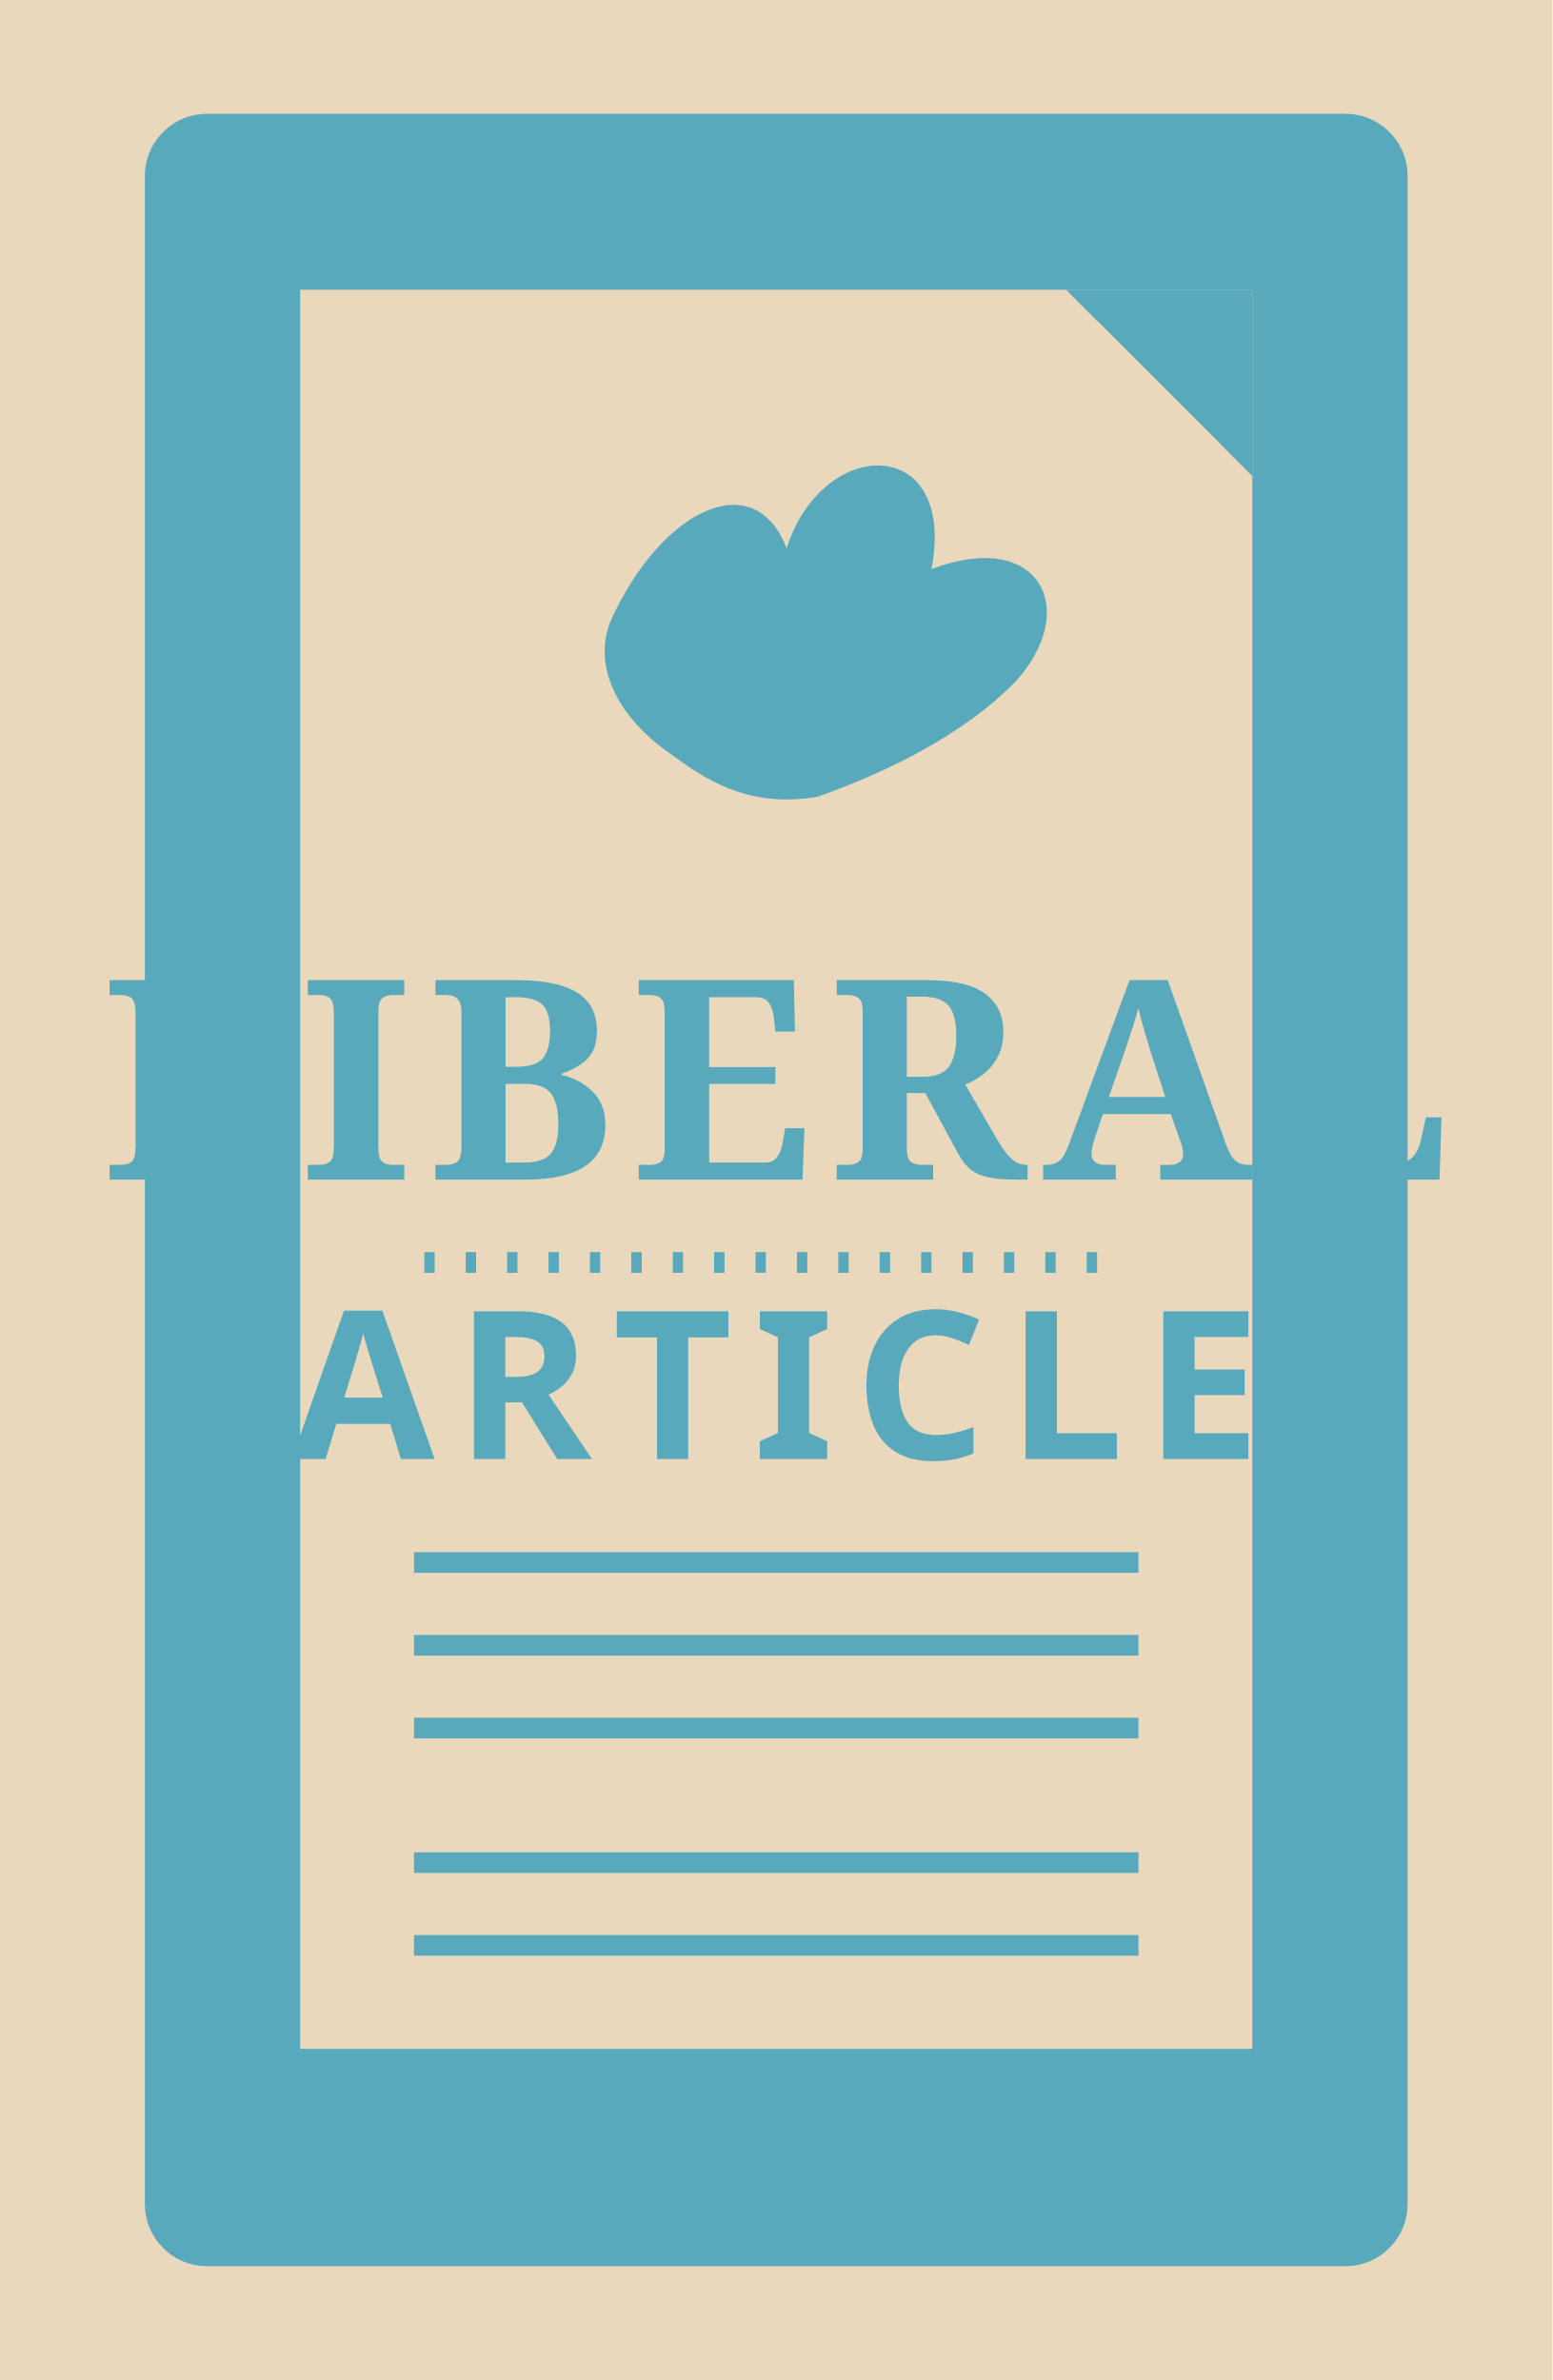
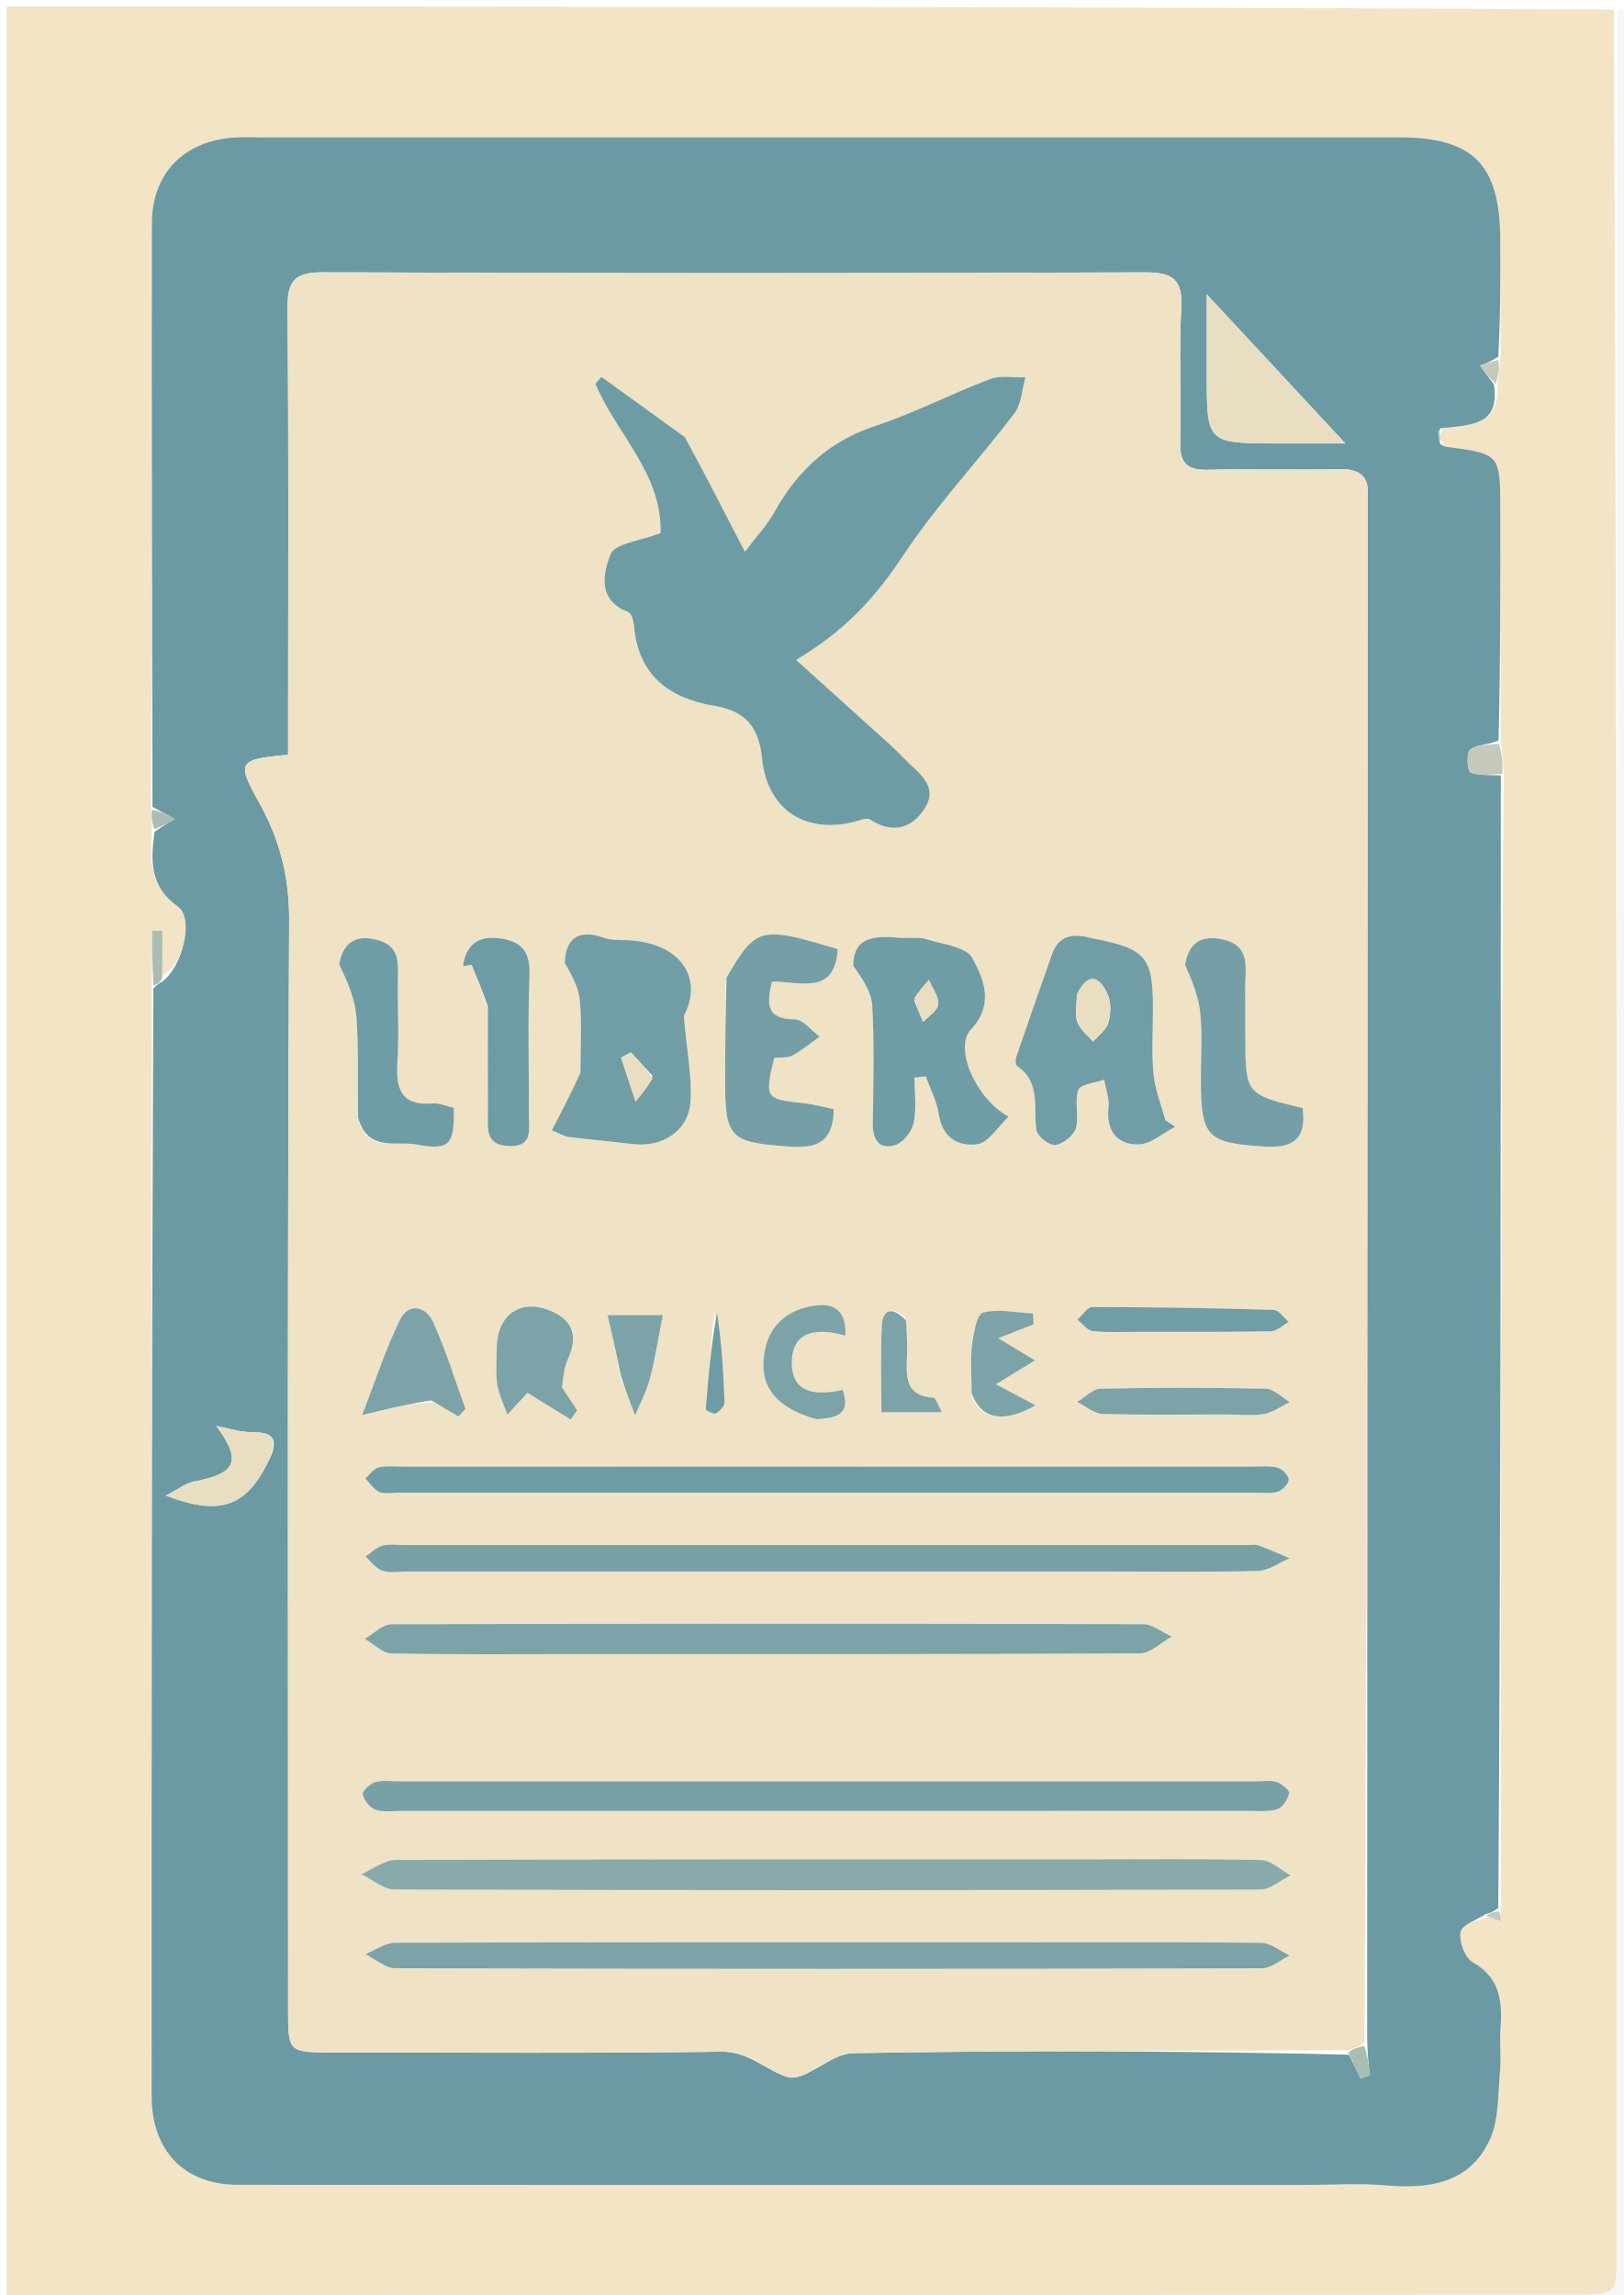
- <svg xmlns="http://www.w3.org/2000/svg" width="300" height="460" viewBox="0 0 300 460">
-   <rect width="300" height="460" fill="#ead8bd" />
-   <rect x="28" y="22" width="244" height="416" rx="12" fill="#59a9bc" />
-   <rect x="58" y="56" width="184" height="340" fill="#ead8bd" />
-   <polygon points="206,56 242,56 242,92" fill="#59a9bc" />
-   <polygon points="212,62 236,86 212,86" fill="#ead8bd" />
-   <path d="M118 120 C128 98,146 90,152 106 C159 84,185 84,180 110 C201 102,209 118,196 132 C186 142,172 149,158 154 C146 156,138 152,130 146 C121 140,114 130,118 120 Z" fill="#59a9bc" />
-   <text x="150" y="228" text-anchor="middle" fill="#59a9bc" font-size="54" font-family="Georgia, serif" font-weight="700" letter-spacing="3">LIBERAL</text>
-   <line x1="82" y1="244" x2="218" y2="244" stroke="#59a9bc" stroke-width="4" stroke-dasharray="2 6" />
-   <text x="150" y="282" text-anchor="middle" fill="#59a9bc" font-size="40" font-family="Avenir Next, Trebuchet MS, sans-serif" font-weight="700" letter-spacing="4">ARTICLE</text>
-   <line x1="80" y1="302" x2="220" y2="302" stroke="#59a9bc" stroke-width="4" />
-   <line x1="80" y1="318" x2="220" y2="318" stroke="#59a9bc" stroke-width="4" />
-   <line x1="80" y1="334" x2="220" y2="334" stroke="#59a9bc" stroke-width="4" />
-   <line x1="80" y1="360" x2="220" y2="360" stroke="#59a9bc" stroke-width="4" />
-   <line x1="80" y1="376" x2="220" y2="376" stroke="#59a9bc" stroke-width="4" />
+ <svg xmlns="http://www.w3.org/2000/svg" version="1.1" id="Layer_1" x="0px" y="0px" width="100%" viewBox="0 0 249 352" enable-background="new 0 0 249 352" xml:space="preserve">
+   <path fill="#F3E4C5" opacity="1" stroke="none" d=" M1,352   C1,235.086 1,118.171 1,1   C83.021,1 165.042,1 247.533,1.469   C248.005,116.342 248.005,230.746 248.005,345.15   C248.005,351.975 248,351.98 241.299,351.981   C161.199,351.988 81.1,351.994 1,352  M23.285,152.121   C23.271,208.593 23.243,265.064 23.257,321.535   C23.26,329.905 28.304,335.093 36.444,335.098   C91.083,335.128 145.722,335.115 200.361,335.116   C204.374,335.116 208.412,334.831 212.395,335.18   C219.135,335.771 225.363,334.939 228.482,328.206   C229.915,325.111 229.719,321.223 230.064,317.676   C230.273,315.53 229.97,313.338 230.13,311.185   C230.44,307.03 230.128,303.39 225.875,300.963   C224.677,300.279 223.742,297.766 224.005,296.336   C224.209,295.229 226.472,294.502 228.083,294.086   C228.778,294.278 229.473,294.47 230.167,294.663   C230.199,294.135 230.231,293.608 230.174,292.138   C230.177,234.402 230.18,176.667 230.631,118.451   C230.502,116.996 230.373,115.541 230.163,113.142   C230.143,101.541 230.117,89.94 230.104,78.339   C230.094,69.606 230.102,69.609 221.803,68.531   C221.493,68.49 221.208,68.258 220.947,67.35   C220.914,66.841 220.881,66.331 221.514,65.398   C225.643,65.149 230.103,65.293 229.638,58.71   C229.83,57.551 230.022,56.391 230.156,54.267   C230.137,48.436 230.121,42.604 230.099,36.772   C230.056,25.195 225.97,21.063 214.504,21.062   C156.184,21.056 97.865,21.059 39.546,21.06   C38.379,21.06 37.21,21.016 36.047,21.085   C28.303,21.548 23.302,26.487 23.288,34.289   C23.235,64.114 23.34,93.938 23.165,124.618   C23.236,125.49 23.306,126.362 23.297,128.071   C23.051,132.276 23.09,136.072 27.259,139.027   C29.869,140.877 27.949,148.332 24.899,149.605   C24.899,147.312 24.899,145.019 24.899,142.727   C24.382,142.743 23.864,142.759 23.347,142.775   C23.347,145.588 23.347,148.402 23.285,152.121  z" />
+   <path fill="#F5F6F7" opacity="1" stroke="none" d=" M1,352.5   C81.1,351.994 161.199,351.988 241.299,351.981   C248,351.98 248.005,351.975 248.005,345.15   C248.005,230.746 248.005,116.342 248.002,1.469   C248.667,1.333 249.784,1.548 249.909,2.024   C250.196,3.115 250,4.333 250,5.5   C250,121.333 250,237.167 250,353   C167,353 84,353 1,352.5  z" />
+   <path fill="#6B9AA4" opacity="1" stroke="none" d=" M230.183,118.931   C230.18,176.667 230.177,234.402 229.801,292.652   C228.892,293.313 228.356,293.459 227.819,293.606   C226.472,294.502 224.209,295.229 224.005,296.336   C223.742,297.766 224.677,300.279 225.875,300.963   C230.128,303.39 230.44,307.03 230.13,311.185   C229.97,313.338 230.273,315.53 230.064,317.676   C229.719,321.223 229.915,325.111 228.482,328.206   C225.363,334.939 219.135,335.771 212.395,335.18   C208.412,334.831 204.374,335.116 200.361,335.116   C145.722,335.115 91.083,335.128 36.444,335.098   C28.304,335.093 23.26,329.905 23.257,321.535   C23.243,265.064 23.271,208.593 23.521,151.623   C24.126,150.939 24.496,150.753 24.865,150.567   C27.949,148.332 29.869,140.877 27.259,139.027   C23.09,136.072 23.051,132.276 23.691,127.6   C24.999,126.626 25.913,126.123 26.827,125.62   C25.68,125.001 24.533,124.382 23.385,123.763   C23.34,93.938 23.235,64.114 23.288,34.289   C23.302,26.487 28.303,21.548 36.047,21.085   C37.21,21.016 38.379,21.06 39.546,21.06   C97.865,21.059 156.184,21.056 214.504,21.062   C225.97,21.063 230.056,25.195 230.099,36.772   C230.121,42.604 230.137,48.436 229.796,54.719   C228.615,55.47 227.794,55.771 226.973,56.071   C227.692,57.042 228.411,58.014 229.129,58.985   C230.103,65.293 225.643,65.149 220.909,65.692   C220.506,66.696 220.708,67.405 220.911,68.115   C221.208,68.258 221.493,68.49 221.803,68.531   C230.102,69.609 230.094,69.606 230.104,78.339   C230.117,89.94 230.143,101.541 229.83,113.582   C228.113,114.302 226.397,114.195 225.466,114.999   C224.866,115.516 225.048,118.254 225.53,118.457   C226.902,119.037 228.608,118.829 230.183,118.931  M206.892,315.141   C207.484,316.348 208.077,317.556 208.669,318.763   C209.139,318.604 209.609,318.446 210.079,318.288   C209.913,316.758 209.747,315.228 209.684,312.808   C209.708,234.15 209.732,155.493 209.755,76.835   C209.755,76.668 209.738,76.5 209.754,76.335   C210.078,73.094 208.608,71.89 205.383,71.962   C198.721,72.111 192.049,71.876 185.388,72.056   C182.196,72.142 180.916,71.17 181.016,67.817   C181.22,60.991 180.797,54.138 181.174,47.327   C181.423,42.823 179.884,41.759 175.538,41.775   C133.543,41.933 91.547,41.945 49.552,41.763   C44.942,41.743 44.055,43.274 44.095,47.495   C44.294,68.325 44.186,89.157 44.186,109.988   C44.186,111.936 44.186,113.884 44.186,115.764   C36.504,116.453 36.259,116.86 39.718,123.046   C42.863,128.67 44.382,134.401 44.348,141.097   C44.062,196.756 44.185,252.418 44.187,308.079   C44.187,314.797 44.194,314.801 51.108,314.802   C70.94,314.804 90.773,314.953 110.601,314.684   C114.908,314.626 117.477,317.56 120.763,318.558   C123.461,319.378 127.368,314.967 130.775,314.909   C156.089,314.475 181.413,314.55 206.892,315.141  M196.488,68.016   C200.183,68.016 203.877,68.016 206.338,68.016   C199.53,60.69 192.586,53.216 185.086,45.146   C185.086,49.702 185.086,53.624 185.086,57.547   C185.086,68.016 185.086,68.016 196.488,68.016  M41.645,223.135   C42.655,220.348 41.43,219.665 38.784,219.675   C36.844,219.682 34.902,219.027 33.177,218.708   C37.086,224.014 36.332,225.994 29.844,227.211   C28.529,227.457 27.347,228.414 25.43,229.385   C34.071,232.67 38.021,231.055 41.645,223.135  z" />
+   <path fill="#C4C9B9" opacity="1" stroke="none" d=" M230.407,118.691   C228.608,118.829 226.902,119.037 225.53,118.457   C225.048,118.254 224.866,115.516 225.466,114.999   C226.397,114.195 228.113,114.302 229.87,114.054   C230.373,115.541 230.502,116.996 230.407,118.691  z" />
+   <path fill="#A9BDB3" opacity="1" stroke="none" d=" M24.882,150.086   C24.496,150.753 24.126,150.939 23.552,151.17   C23.347,148.402 23.347,145.588 23.347,142.775   C23.864,142.759 24.382,142.743 24.899,142.727   C24.899,145.019 24.899,147.312 24.882,150.086  z" />
+   <path fill="#C4C9B9" opacity="1" stroke="none" d=" M229.384,58.848   C228.411,58.014 227.692,57.042 226.973,56.071   C227.794,55.771 228.615,55.47 229.825,55.201   C230.022,56.391 229.83,57.551 229.384,58.848  z" />
+   <path fill="#A9BDB3" opacity="1" stroke="none" d=" M23.275,124.19   C24.533,124.382 25.68,125.001 26.827,125.62   C25.913,126.123 24.999,126.626 23.731,127.182   C23.306,126.362 23.236,125.49 23.275,124.19  z" />
+   <path fill="#C4C9B9" opacity="1" stroke="none" d=" M227.951,293.846   C228.356,293.459 228.892,293.313 229.846,293.123   C230.231,293.608 230.199,294.135 230.167,294.663   C229.473,294.47 228.778,294.278 227.951,293.846  z" />
+   <path fill="#C4C9B9" opacity="1" stroke="none" d=" M220.929,67.732   C220.708,67.405 220.506,66.696 220.576,65.904   C220.881,66.331 220.914,66.841 220.929,67.732  z" />
+   <path fill="#F0E2C4" opacity="1" stroke="none" d=" M206.733,314.464   C181.413,314.55 156.089,314.475 130.775,314.909   C127.368,314.967 123.461,319.378 120.763,318.558   C117.477,317.56 114.908,314.626 110.601,314.684   C90.773,314.953 70.94,314.804 51.108,314.802   C44.194,314.801 44.187,314.797 44.187,308.079   C44.185,252.418 44.062,196.756 44.348,141.097   C44.382,134.401 42.863,128.67 39.718,123.046   C36.259,116.86 36.504,116.453 44.186,115.764   C44.186,113.884 44.186,111.936 44.186,109.988   C44.186,89.157 44.294,68.325 44.095,47.495   C44.055,43.274 44.942,41.743 49.552,41.763   C91.547,41.945 133.543,41.933 175.538,41.775   C179.884,41.759 181.423,42.823 181.174,47.327   C180.797,54.138 181.22,60.991 181.016,67.817   C180.916,71.17 182.196,72.142 185.388,72.056   C192.049,71.876 198.721,72.111 205.383,71.962   C208.608,71.89 210.078,73.094 209.754,76.335   C209.738,76.5 209.755,76.668 209.755,76.835   C209.732,155.493 209.708,234.15 209.276,313.331   C208.157,314.058 207.445,314.261 206.733,314.464  M104.721,66.818   C100.56,63.812 96.398,60.805 92.236,57.799   C91.93,58.155 91.624,58.51 91.318,58.865   C94.522,66.544 101.591,72.65 101.304,81.771   C100.884,81.907 100.728,81.948 100.579,82.007   C98.163,82.958 94.319,83.333 93.651,84.99   C92.496,87.853 91.565,92.061 96.338,93.868   C96.844,94.06 97.177,95.239 97.24,95.989   C97.87,103.576 102.641,107.106 109.531,108.252   C114.333,109.05 116.387,111.469 116.892,116.4   C117.719,124.464 123.916,128.153 131.64,125.866   C132.218,125.694 133.04,125.428 133.432,125.686   C136.661,127.812 139.577,127.255 141.649,124.268   C144.194,120.597 140.893,118.62 138.764,116.426   C137.953,115.591 137.123,114.771 136.26,113.99   C131.666,109.83 127.058,105.684 122.108,101.221   C129.874,96.566 134.433,91.383 138.485,85.259   C143.565,77.582 149.961,70.785 155.559,63.433   C156.666,61.979 156.735,59.735 157.283,57.855   C155.436,57.931 153.414,57.544 151.774,58.166   C145.872,60.401 140.224,63.355 134.245,65.326   C127.163,67.661 122.337,72.159 118.799,78.492   C117.647,80.554 115.978,82.328 114.25,84.627   C110.983,78.28 108.142,72.763 104.721,66.818  M165.5,285.178   C130.56,285.178 95.619,285.145 60.68,285.275   C58.922,285.281 57.17,286.695 55.415,287.454   C57.117,288.275 58.816,289.806 60.521,289.811   C104.778,289.942 149.036,289.938 193.293,289.818   C194.844,289.814 196.391,288.396 197.94,287.636   C196.444,286.817 194.966,285.326 193.451,285.288   C184.472,285.065 175.485,285.178 165.5,285.178  M128.5,277.761   C149.493,277.761 170.486,277.764 191.48,277.753   C192.975,277.752 194.56,277.918 195.932,277.476   C196.741,277.215 197.518,275.971 197.707,275.047   C197.8,274.594 196.609,273.598 195.831,273.324   C194.937,273.009 193.857,273.205 192.858,273.204   C148.872,273.202 104.886,273.201 60.9,273.206   C59.735,273.206 58.492,273.025 57.431,273.374   C56.665,273.627 55.532,274.757 55.644,275.251   C55.847,276.15 56.715,277.27 57.56,277.562   C58.76,277.977 60.19,277.756 61.521,277.757   C83.514,277.762 105.507,277.76 128.5,277.761  M89.5,253.701   C117.946,253.701 146.391,253.745 174.836,253.585   C176.468,253.576 178.091,251.909 179.719,251.013   C178.254,250.353 176.791,249.119 175.324,249.115   C136.898,249.009 98.472,249.006 60.046,249.128   C58.673,249.132 57.305,250.581 55.934,251.357   C57.308,252.138 58.667,253.567 60.057,253.596   C69.534,253.795 79.018,253.7 89.5,253.701  M113.5,224.946   C96.351,224.946 79.201,224.945 62.052,224.948   C60.721,224.948 59.342,224.78 58.075,225.074   C57.307,225.253 56.712,226.173 56.039,226.76   C56.742,227.477 57.327,228.469 58.18,228.835   C59.027,229.2 60.144,228.945 61.143,228.945   C104.932,228.947 148.721,228.947 192.51,228.942   C193.674,228.942 194.912,229.123 195.978,228.784   C196.706,228.552 197.681,227.544 197.656,226.918   C197.629,226.263 196.632,225.286 195.895,225.1   C194.638,224.781 193.253,224.949 191.922,224.949   C166.114,224.945 140.307,224.946 113.5,224.946  M154.5,297.893   C123.197,297.894 91.894,297.868 60.591,297.972   C59.07,297.977 57.553,299.11 56.034,299.718   C57.57,300.473 59.105,301.885 60.643,301.889   C104.934,302.006 149.224,302.002 193.515,301.895   C194.947,301.892 196.376,300.611 197.807,299.925   C196.359,299.249 194.918,298.003 193.462,297.986   C180.81,297.83 168.154,297.894 154.5,297.893  M170.5,241.033   C177.991,241.032 185.486,241.149 192.972,240.939   C194.598,240.894 196.191,239.676 197.799,238.999   C196.193,238.325 194.6,237.614 192.97,237.002   C192.532,236.838 191.98,236.976 191.481,236.976   C148.364,236.976 105.246,236.976 62.129,236.977   C60.964,236.977 59.738,236.769 58.652,237.066   C57.702,237.326 56.911,238.161 56.049,238.743   C56.909,239.496 57.658,240.597 58.656,240.914   C59.868,241.299 61.291,241.031 62.622,241.031   C98.248,241.033 133.874,241.033 170.5,241.033  M89.023,164.983   C87.593,167.712 86.163,170.442 84.641,173.347   C85.938,173.89 86.523,174.292 87.149,174.37   C90.448,174.78 93.76,175.072 97.06,175.471   C101.599,176.021 105.589,173.474 105.899,168.99   C106.158,165.234 105.36,161.405 104.876,155.831   C107.897,150.208 104.603,144.532 96.08,144.201   C94.918,144.156 93.679,144.214 92.616,143.833   C88.602,142.394 86.723,144.051 86.612,147.721   C87.798,149.681 88.781,151.601 88.947,153.589   C89.239,157.064 89.029,160.581 89.023,164.983  M166.932,143.837   C164.335,143.034 162.33,143.607 161.358,146.348   C159.501,151.578 157.671,156.819 155.876,162.071   C155.728,162.502 155.735,163.333 155.99,163.505   C159.723,166.027 158.416,169.932 158.974,173.376   C159.126,174.315 160.979,175.735 161.87,175.613   C163.054,175.45 164.678,174.172 165.003,173.052   C165.538,171.202 164.747,168.936 165.391,167.163   C165.713,166.277 167.972,166.094 169.354,165.593   C169.596,167.03 170.167,168.502 170.015,169.896   C169.62,173.495 171.371,175.574 174.619,175.526   C176.507,175.497 178.371,173.776 180.245,172.816   C179.739,172.481 179.234,172.146 178.728,171.811   C178.096,169.448 177.14,167.116 176.912,164.715   C176.597,161.413 176.838,158.059 176.831,154.728   C176.815,146.694 175.822,145.519 166.932,143.837  M137.68,143.828   C134.128,143.469 130.884,143.628 130.865,148.119   C132.247,150.093 133.663,152.134 133.778,154.247   C134.101,160.221 133.958,166.226 133.861,172.217   C133.82,174.714 134.748,176.368 137.258,175.645   C138.48,175.292 139.848,173.565 140.127,172.243   C140.599,170.015 140.256,167.614 140.256,165.285   C140.837,165.221 141.417,165.157 141.997,165.094   C142.685,167.036 143.695,168.931 143.989,170.931   C144.525,174.565 147.07,175.906 149.935,175.488   C151.605,175.244 152.968,172.889 154.698,171.269   C149.518,168.445 146.328,160.615 148.89,157.934   C152.508,154.148 150.91,150.188 149.136,146.953   C148.179,145.207 144.561,144.835 142.078,144.053   C141.005,143.715 139.765,143.906 137.68,143.828  M111.318,150.355   C111.28,155.349 111.218,160.343 111.21,165.338   C111.195,174.701 111.85,175.226 121.385,175.873   C125.482,176.15 127.815,174.954 127.88,170.12   C126.349,169.811 124.779,169.366 123.18,169.194   C117.368,168.57 117.266,168.458 118.741,162.254   C119.628,162.154 120.733,162.304 121.534,161.88   C123.018,161.095 124.324,159.975 125.705,158.994   C124.438,158.064 123.178,156.356 121.904,156.345   C117.359,156.307 117.631,153.863 118.41,150.541   C122.636,150.524 128.042,152.77 128.489,145.577   C116.58,141.994 115.986,142.134 111.318,150.355  M190.997,154.552   C190.998,153.055 190.932,151.555 191.012,150.062   C191.164,147.25 191.078,144.827 187.453,144.07   C183.803,143.307 182.209,145.033 181.764,148.014   C182.861,150.46 183.842,152.926 184.097,155.465   C184.426,158.759 184.175,162.111 184.177,165.438   C184.181,174.473 185.116,175.301 193.982,175.863   C198.624,176.158 200.384,174.4 199.779,169.952   C190.997,167.846 190.997,167.846 190.997,158.52   C190.997,157.522 190.997,156.524 190.997,154.552  M55.016,171.906   C56.435,176.747 60.752,174.951 63.85,175.535   C68.966,176.501 69.732,175.566 69.597,169.916   C68.537,169.685 67.404,169.165 66.319,169.25   C61.701,169.614 60.694,167.207 60.948,163.151   C61.217,158.85 60.966,154.519 61.026,150.202   C61.064,147.479 61.29,144.955 57.62,144.1   C53.911,143.235 52.488,145.236 52.025,147.934   C53.338,150.601 54.476,153.308 54.675,156.083   C55.031,161.04 54.822,166.038 55.016,171.906  M74.824,154.826   C74.824,160.137 74.812,165.448 74.829,170.759   C74.836,173.057 74.379,175.599 77.962,175.773   C81.809,175.96 81.105,173.251 81.114,171.025   C81.145,163.889 80.931,156.744 81.209,149.618   C81.347,146.084 80.128,144.403 76.713,143.93   C73.192,143.442 71.484,144.994 71.001,148.187   C71.442,148.112 71.883,148.037 72.324,147.962   C73.158,149.948 73.991,151.934 74.824,154.826  M85.968,212.526   C86.351,211.121 86.566,209.641 87.153,208.327   C88.43,205.468 88.153,203.009 85.308,201.472   C80.373,198.807 76.21,201.305 76.192,206.779   C76.187,208.612 75.981,210.477 76.254,212.269   C76.499,213.882 77.276,215.415 77.818,216.983   C78.935,215.762 80.053,214.542 80.895,213.622   C82.86,214.838 85.188,216.278 87.517,217.719   C87.851,217.254 88.184,216.789 88.518,216.325   C87.814,215.24 87.111,214.155 85.968,212.526  M66.48,215.033   C67.76,215.773 69.04,216.514 70.32,217.254   C70.678,216.867 71.036,216.479 71.395,216.092   C69.762,211.621 68.366,207.043 66.403,202.723   C65.324,200.348 62.675,199.761 61.377,202.373   C59.154,206.846 57.63,211.667 55.546,217.026   C59.702,216.03 62.782,215.291 66.48,215.033  M188.442,216.945   C190.263,216.944 192.126,217.184 193.889,216.866   C195.259,216.62 196.503,215.678 197.803,215.046   C196.583,214.331 195.376,213.024 194.142,212.997   C185.706,212.814 177.263,212.814 168.828,212.993   C167.604,213.019 166.407,214.318 165.197,215.027   C166.496,215.666 167.778,216.814 169.096,216.857   C175.213,217.054 181.339,216.944 188.442,216.945  M125.607,217.731   C128.309,217.518 130.549,216.94 129.231,213.181   C125.229,214.072 121.414,213.775 121.443,208.994   C121.473,204.073 125.308,203.608 129.664,204.864   C129.859,200.247 127.121,199.799 124.238,200.372   C120.074,201.2 117.557,203.96 117.133,208.276   C116.675,212.942 119.245,215.965 125.607,217.731  M149.03,214.207   C150.558,217.752 153.878,218.318 158.827,215.541   C156.765,214.45 154.959,213.493 152.738,212.317   C154.999,210.938 156.591,209.967 158.744,208.653   C156.462,207.279 155.093,206.454 153.103,205.256   C155.489,204.315 157.008,203.715 158.527,203.116   C158.496,202.563 158.466,202.009 158.435,201.456   C155.858,201.327 153.153,200.702 150.766,201.315   C149.819,201.558 149.302,204.513 149.083,206.294   C148.801,208.587 149.016,210.94 149.03,214.207  M175.54,204.269   C181.999,204.264 188.46,204.317 194.917,204.186   C195.842,204.167 196.748,203.256 197.663,202.758   C196.894,202.112 196.14,200.926 195.352,200.902   C186.089,200.626 176.821,200.476 167.555,200.467   C166.783,200.466 166.01,201.732 165.237,202.409   C166.026,203.022 166.766,204.07 167.612,204.163   C169.903,204.416 172.24,204.262 175.54,204.269  M95.218,211.416   C95.947,213.305 96.675,215.194 97.403,217.083   C98.175,215.218 99.159,213.409 99.668,211.475   C100.464,208.451 100.939,205.342 101.66,201.711   C99.171,201.711 95.683,201.711 93.186,201.711   C93.96,205.057 94.589,207.779 95.218,211.416  M138.844,202.097   C136.836,200.27 135.377,200.786 135.247,203.381   C135.024,207.8 135.185,212.238 135.185,216.598   C138.599,216.598 141.243,216.598 144.468,216.598   C143.783,215.372 143.512,214.396 143.186,214.377   C138.757,214.124 138.977,211.052 139.103,207.944   C139.17,206.285 139.075,204.618 138.844,202.097  M109.551,201.218   C109.093,206.185 108.614,211.152 108.25,216.126   C108.235,216.329 109.49,216.96 109.809,216.78   C110.403,216.446 111.143,215.647 111.124,215.065   C110.975,210.515 110.66,205.971 109.551,201.218  z" />
+   <path fill="#E9DEC2" opacity="1" stroke="none" d=" M196,68.016   C185.086,68.016 185.086,68.016 185.086,57.547   C185.086,53.624 185.086,49.702 185.086,45.146   C192.586,53.216 199.53,60.69 206.338,68.016   C203.877,68.016 200.183,68.016 196,68.016  z" />
+   <path fill="#E9DEC2" opacity="1" stroke="none" d=" M41.434,223.456   C38.021,231.055 34.071,232.67 25.43,229.385   C27.347,228.414 28.529,227.457 29.844,227.211   C36.332,225.994 37.086,224.014 33.177,218.708   C34.902,219.027 36.844,219.682 38.784,219.675   C41.43,219.665 42.655,220.348 41.434,223.456  z" />
+   <path fill="#A9BDB3" opacity="1" stroke="none" d=" M206.813,314.803   C207.445,314.261 208.157,314.058 209.225,313.777   C209.747,315.228 209.913,316.758 210.079,318.288   C209.609,318.446 209.139,318.604 208.669,318.763   C208.077,317.556 207.484,316.348 206.813,314.803  z" />
+   <path fill="#6E9CA5" opacity="1" stroke="none" d=" M105.011,67.031   C108.142,72.763 110.983,78.28 114.25,84.627   C115.978,82.328 117.647,80.554 118.799,78.492   C122.337,72.159 127.163,67.661 134.245,65.326   C140.224,63.355 145.872,60.401 151.774,58.166   C153.414,57.544 155.436,57.931 157.283,57.855   C156.735,59.735 156.666,61.979 155.559,63.433   C149.961,70.785 143.565,77.582 138.485,85.259   C134.433,91.383 129.874,96.566 122.108,101.221   C127.058,105.684 131.666,109.83 136.26,113.99   C137.123,114.771 137.953,115.591 138.764,116.426   C140.893,118.62 144.194,120.597 141.649,124.268   C139.577,127.255 136.661,127.812 133.432,125.686   C133.04,125.428 132.218,125.694 131.64,125.866   C123.916,128.153 117.719,124.464 116.892,116.4   C116.387,111.469 114.333,109.05 109.531,108.252   C102.641,107.106 97.87,103.576 97.24,95.989   C97.177,95.239 96.844,94.06 96.338,93.868   C91.565,92.061 92.496,87.853 93.651,84.99   C94.319,83.333 98.163,82.958 100.579,82.007   C100.728,81.948 100.884,81.907 101.304,81.771   C101.591,72.65 94.522,66.544 91.318,58.865   C91.624,58.51 91.93,58.155 92.236,57.799   C96.398,60.805 100.56,63.812 105.011,67.031  z" />
+   <path fill="#88AAAB" opacity="1" stroke="none" d=" M166,285.178   C175.485,285.178 184.472,285.065 193.451,285.288   C194.966,285.326 196.444,286.817 197.94,287.636   C196.391,288.396 194.844,289.814 193.293,289.818   C149.036,289.938 104.778,289.942 60.521,289.811   C58.816,289.806 57.117,288.275 55.415,287.454   C57.17,286.695 58.922,285.281 60.68,285.275   C95.619,285.145 130.56,285.178 166,285.178  z" />
+   <path fill="#78A1A7" opacity="1" stroke="none" d=" M128,277.76   C105.507,277.76 83.514,277.762 61.521,277.757   C60.19,277.756 58.76,277.977 57.56,277.562   C56.715,277.27 55.847,276.15 55.644,275.251   C55.532,274.757 56.665,273.627 57.431,273.374   C58.492,273.025 59.735,273.206 60.9,273.206   C104.886,273.201 148.872,273.202 192.858,273.204   C193.857,273.205 194.937,273.009 195.831,273.324   C196.609,273.598 197.8,274.594 197.707,275.047   C197.518,275.971 196.741,277.215 195.932,277.476   C194.56,277.918 192.975,277.752 191.48,277.753   C170.486,277.764 149.493,277.761 128,277.76  z" />
+   <path fill="#7BA3A8" opacity="1" stroke="none" d=" M89,253.7   C79.018,253.7 69.534,253.795 60.057,253.596   C58.667,253.567 57.308,252.138 55.934,251.357   C57.305,250.581 58.673,249.132 60.046,249.128   C98.472,249.006 136.898,249.009 175.324,249.115   C176.791,249.119 178.254,250.353 179.719,251.013   C178.091,251.909 176.468,253.576 174.836,253.585   C146.391,253.745 117.946,253.701 89,253.7  z" />
+   <path fill="#6F9DA6" opacity="1" stroke="none" d=" M114,224.946   C140.307,224.946 166.114,224.945 191.922,224.949   C193.253,224.949 194.638,224.781 195.895,225.1   C196.632,225.286 197.629,226.263 197.656,226.918   C197.681,227.544 196.706,228.552 195.978,228.784   C194.912,229.123 193.674,228.942 192.51,228.942   C148.721,228.947 104.932,228.947 61.143,228.945   C60.144,228.945 59.027,229.2 58.18,228.835   C57.327,228.469 56.742,227.477 56.039,226.76   C56.712,226.173 57.307,225.253 58.075,225.074   C59.342,224.78 60.721,224.948 62.052,224.948   C79.201,224.945 96.351,224.946 114,224.946  z" />
+   <path fill="#7BA3A8" opacity="1" stroke="none" d=" M155,297.893   C168.154,297.894 180.81,297.83 193.462,297.986   C194.918,298.003 196.359,299.249 197.807,299.925   C196.376,300.611 194.947,301.892 193.515,301.895   C149.224,302.002 104.934,302.006 60.643,301.889   C59.105,301.885 57.57,300.473 56.034,299.718   C57.553,299.11 59.07,297.977 60.591,297.972   C91.894,297.868 123.197,297.894 155,297.893  z" />
+   <path fill="#78A1A7" opacity="1" stroke="none" d=" M170,241.033   C133.874,241.033 98.248,241.033 62.622,241.031   C61.291,241.031 59.868,241.299 58.656,240.914   C57.658,240.597 56.909,239.496 56.049,238.743   C56.911,238.161 57.702,237.326 58.652,237.066   C59.738,236.769 60.964,236.977 62.129,236.977   C105.246,236.976 148.364,236.976 191.481,236.976   C191.98,236.976 192.532,236.838 192.97,237.002   C194.6,237.614 196.193,238.325 197.799,238.999   C196.191,239.676 194.598,240.894 192.972,240.939   C185.486,241.149 177.991,241.032 170,241.033  z" />
+   <path fill="#719DA6" opacity="1" stroke="none" d=" M89.026,164.531   C89.029,160.581 89.239,157.064 88.947,153.589   C88.781,151.601 87.798,149.681 86.612,147.721   C86.723,144.051 88.602,142.394 92.616,143.833   C93.679,144.214 94.918,144.156 96.08,144.201   C104.603,144.532 107.897,150.208 104.876,155.831   C105.36,161.405 106.158,165.234 105.899,168.99   C105.589,173.474 101.599,176.021 97.06,175.471   C93.76,175.072 90.448,174.78 87.149,174.37   C86.523,174.292 85.938,173.89 84.641,173.347   C86.163,170.442 87.593,167.712 89.026,164.531  M100.077,164.998   C98.971,163.802 97.864,162.606 96.757,161.41   C96.255,161.675 95.753,161.94 95.251,162.205   C95.993,164.45 96.734,166.694 97.475,168.939   C98.361,167.89 99.246,166.84 100.077,164.998  z" />
+   <path fill="#719DA6" opacity="1" stroke="none" d=" M167.321,143.876   C175.822,145.519 176.815,146.694 176.831,154.728   C176.838,158.059 176.597,161.413 176.912,164.715   C177.14,167.116 178.096,169.448 178.728,171.811   C179.234,172.146 179.739,172.481 180.245,172.816   C178.371,173.776 176.507,175.497 174.619,175.526   C171.371,175.574 169.62,173.495 170.015,169.896   C170.167,168.502 169.596,167.03 169.354,165.593   C167.972,166.094 165.713,166.277 165.391,167.163   C164.747,168.936 165.538,171.202 165.003,173.052   C164.678,174.172 163.054,175.45 161.87,175.613   C160.979,175.735 159.126,174.315 158.974,173.376   C158.416,169.932 159.723,166.027 155.99,163.505   C155.735,163.333 155.728,162.502 155.876,162.071   C157.671,156.819 159.501,151.578 161.358,146.348   C162.33,143.607 164.335,143.034 167.321,143.876  M165.141,152.87   C165.145,154.183 164.826,155.612 165.245,156.776   C165.654,157.915 166.814,158.785 167.645,159.773   C168.46,158.811 169.674,157.963 169.99,156.858   C170.377,155.506 170.444,153.74 169.879,152.507   C168.782,150.115 167.089,148.633 165.141,152.87  z" />
+   <path fill="#6F9DA6" opacity="1" stroke="none" d=" M138.14,143.842   C139.765,143.906 141.005,143.715 142.078,144.053   C144.561,144.835 148.179,145.207 149.136,146.953   C150.91,150.188 152.508,154.148 148.89,157.934   C146.328,160.615 149.518,168.445 154.698,171.269   C152.968,172.889 151.605,175.244 149.935,175.488   C147.07,175.906 144.525,174.565 143.989,170.931   C143.695,168.931 142.685,167.036 141.997,165.094   C141.417,165.157 140.837,165.221 140.256,165.285   C140.256,167.614 140.599,170.015 140.127,172.243   C139.848,173.565 138.48,175.292 137.258,175.645   C134.748,176.368 133.82,174.714 133.861,172.217   C133.958,166.226 134.101,160.221 133.778,154.247   C133.663,152.134 132.247,150.093 130.865,148.119   C130.884,143.628 134.128,143.469 138.14,143.842  M140.226,153.497   C140.674,154.583 141.123,155.669 141.571,156.755   C142.394,155.858 143.805,155.014 143.891,154.051   C143.997,152.859 143.004,151.569 142.486,150.321   C141.736,151.117 140.985,151.913 140.226,153.497  z" />
+   <path fill="#749FA7" opacity="1" stroke="none" d=" M111.433,149.958   C115.986,142.134 116.58,141.994 128.489,145.577   C128.042,152.77 122.636,150.524 118.41,150.541   C117.631,153.863 117.359,156.307 121.904,156.345   C123.178,156.356 124.438,158.064 125.705,158.994   C124.324,159.975 123.018,161.095 121.534,161.88   C120.733,162.304 119.628,162.154 118.741,162.254   C117.266,168.458 117.368,168.57 123.18,169.194   C124.779,169.366 126.349,169.811 127.88,170.12   C127.815,174.954 125.482,176.15 121.385,175.873   C111.85,175.226 111.195,174.701 111.21,165.338   C111.218,160.343 111.28,155.349 111.433,149.958  z" />
+   <path fill="#749FA7" opacity="1" stroke="none" d=" M190.997,155.039   C190.997,156.524 190.997,157.522 190.997,158.52   C190.997,167.846 190.997,167.846 199.779,169.952   C200.384,174.4 198.624,176.158 193.982,175.863   C185.116,175.301 184.181,174.473 184.177,165.438   C184.175,162.111 184.426,158.759 184.097,155.465   C183.842,152.926 182.861,150.46 181.764,148.014   C182.209,145.033 183.803,143.307 187.453,144.07   C191.078,144.827 191.164,147.25 191.012,150.062   C190.932,151.555 190.998,153.055 190.997,155.039  z" />
+   <path fill="#6F9DA6" opacity="1" stroke="none" d=" M54.932,171.462   C54.822,166.038 55.031,161.04 54.675,156.083   C54.476,153.308 53.338,150.601 52.025,147.934   C52.488,145.236 53.911,143.235 57.62,144.1   C61.29,144.955 61.064,147.479 61.026,150.202   C60.966,154.519 61.217,158.85 60.948,163.151   C60.694,167.207 61.701,169.614 66.319,169.25   C67.404,169.165 68.537,169.685 69.597,169.916   C69.732,175.566 68.966,176.501 63.85,175.535   C60.752,174.951 56.435,176.747 54.932,171.462  z" />
+   <path fill="#6E9CA5" opacity="1" stroke="none" d=" M74.825,154.373   C73.991,151.934 73.158,149.948 72.324,147.962   C71.883,148.037 71.442,148.112 71.001,148.187   C71.484,144.994 73.192,143.442 76.713,143.93   C80.128,144.403 81.347,146.084 81.209,149.618   C80.931,156.744 81.145,163.889 81.114,171.025   C81.105,173.251 81.809,175.96 77.962,175.773   C74.379,175.599 74.836,173.057 74.829,170.759   C74.812,165.448 74.824,160.137 74.825,154.373  z" />
+   <path fill="#7BA3A8" opacity="1" stroke="none" d=" M86.187,212.798   C87.111,214.155 87.814,215.24 88.518,216.325   C88.184,216.789 87.851,217.254 87.517,217.719   C85.188,216.278 82.86,214.838 80.895,213.622   C80.053,214.542 78.935,215.762 77.818,216.983   C77.276,215.415 76.499,213.882 76.254,212.269   C75.981,210.477 76.187,208.612 76.192,206.779   C76.21,201.305 80.373,198.807 85.308,201.472   C88.153,203.009 88.43,205.468 87.153,208.327   C86.566,209.641 86.351,211.121 86.187,212.798  z" />
+   <path fill="#7BA3A8" opacity="1" stroke="none" d=" M66.171,214.793   C62.782,215.291 59.702,216.03 55.546,217.026   C57.63,211.667 59.154,206.846 61.377,202.373   C62.675,199.761 65.324,200.348 66.403,202.723   C68.366,207.043 69.762,211.621 71.395,216.092   C71.036,216.479 70.678,216.867 70.32,217.254   C69.04,216.514 67.76,215.773 66.171,214.793  z" />
+   <path fill="#7BA3A8" opacity="1" stroke="none" d=" M187.952,216.944   C181.339,216.944 175.213,217.054 169.096,216.857   C167.778,216.814 166.496,215.666 165.197,215.027   C166.407,214.318 167.604,213.019 168.828,212.993   C177.263,212.814 185.706,212.814 194.142,212.997   C195.376,213.024 196.583,214.331 197.803,215.046   C196.503,215.678 195.259,216.62 193.889,216.866   C192.126,217.184 190.263,216.944 187.952,216.944  z" />
+   <path fill="#7BA3A8" opacity="1" stroke="none" d=" M125.233,217.678   C119.245,215.965 116.675,212.942 117.133,208.276   C117.557,203.96 120.074,201.2 124.238,200.372   C127.121,199.799 129.859,200.247 129.664,204.864   C125.308,203.608 121.473,204.073 121.443,208.994   C121.414,213.775 125.229,214.072 129.231,213.181   C130.549,216.94 128.309,217.518 125.233,217.678  z" />
+   <path fill="#7BA3A8" opacity="1" stroke="none" d=" M149.023,213.737   C149.016,210.94 148.801,208.587 149.083,206.294   C149.302,204.513 149.819,201.558 150.766,201.315   C153.153,200.702 155.858,201.327 158.435,201.456   C158.466,202.009 158.496,202.563 158.527,203.116   C157.008,203.715 155.489,204.315 153.103,205.256   C155.093,206.454 156.462,207.279 158.744,208.653   C156.591,209.967 154.999,210.938 152.738,212.317   C154.959,213.493 156.765,214.45 158.827,215.541   C153.878,218.318 150.558,217.752 149.023,213.737  z" />
+   <path fill="#719DA6" opacity="1" stroke="none" d=" M175.049,204.27   C172.24,204.262 169.903,204.416 167.612,204.163   C166.766,204.07 166.026,203.022 165.237,202.409   C166.01,201.732 166.783,200.466 167.555,200.467   C176.821,200.476 186.089,200.626 195.352,200.902   C196.14,200.926 196.894,202.112 197.663,202.758   C196.748,203.256 195.842,204.167 194.917,204.186   C188.46,204.317 181.999,204.264 175.049,204.27  z" />
+   <path fill="#7BA3A8" opacity="1" stroke="none" d=" M95.219,210.959   C94.589,207.779 93.96,205.057 93.186,201.711   C95.683,201.711 99.171,201.711 101.66,201.711   C100.939,205.342 100.464,208.451 99.668,211.475   C99.159,213.409 98.175,215.218 97.403,217.083   C96.675,215.194 95.947,213.305 95.219,210.959  z" />
+   <path fill="#7BA3A8" opacity="1" stroke="none" d=" M138.949,202.526   C139.075,204.618 139.17,206.285 139.103,207.944   C138.977,211.052 138.757,214.124 143.186,214.377   C143.512,214.396 143.783,215.372 144.468,216.598   C141.243,216.598 138.599,216.598 135.185,216.598   C135.185,212.238 135.024,207.8 135.247,203.381   C135.377,200.786 136.836,200.27 138.949,202.526  z" />
+   <path fill="#6E9CA5" opacity="1" stroke="none" d=" M109.974,201.322   C110.66,205.971 110.975,210.515 111.124,215.065   C111.143,215.647 110.403,216.446 109.809,216.78   C109.49,216.96 108.235,216.329 108.25,216.126   C108.614,211.152 109.093,206.185 109.974,201.322  z" />
+   <path fill="#E9DEC2" opacity="1" stroke="none" d=" M100.105,165.395   C99.246,166.84 98.361,167.89 97.475,168.939   C96.734,166.694 95.993,164.45 95.251,162.205   C95.753,161.94 96.255,161.675 96.757,161.41   C97.864,162.606 98.971,163.802 100.105,165.395  z" />
+   <path fill="#E9DEC2" opacity="1" stroke="none" d=" M165.161,152.458   C167.089,148.633 168.782,150.115 169.879,152.507   C170.444,153.74 170.377,155.506 169.99,156.858   C169.674,157.963 168.46,158.811 167.645,159.773   C166.814,158.785 165.654,157.915 165.245,156.776   C164.826,155.612 165.145,154.183 165.161,152.458  z" />
+   <path fill="#E9DEC2" opacity="1" stroke="none" d=" M140.231,153.103   C140.985,151.913 141.736,151.117 142.486,150.321   C143.004,151.569 143.997,152.859 143.891,154.051   C143.805,155.014 142.394,155.858 141.571,156.755   C141.123,155.669 140.674,154.583 140.231,153.103  z" />
</svg>
